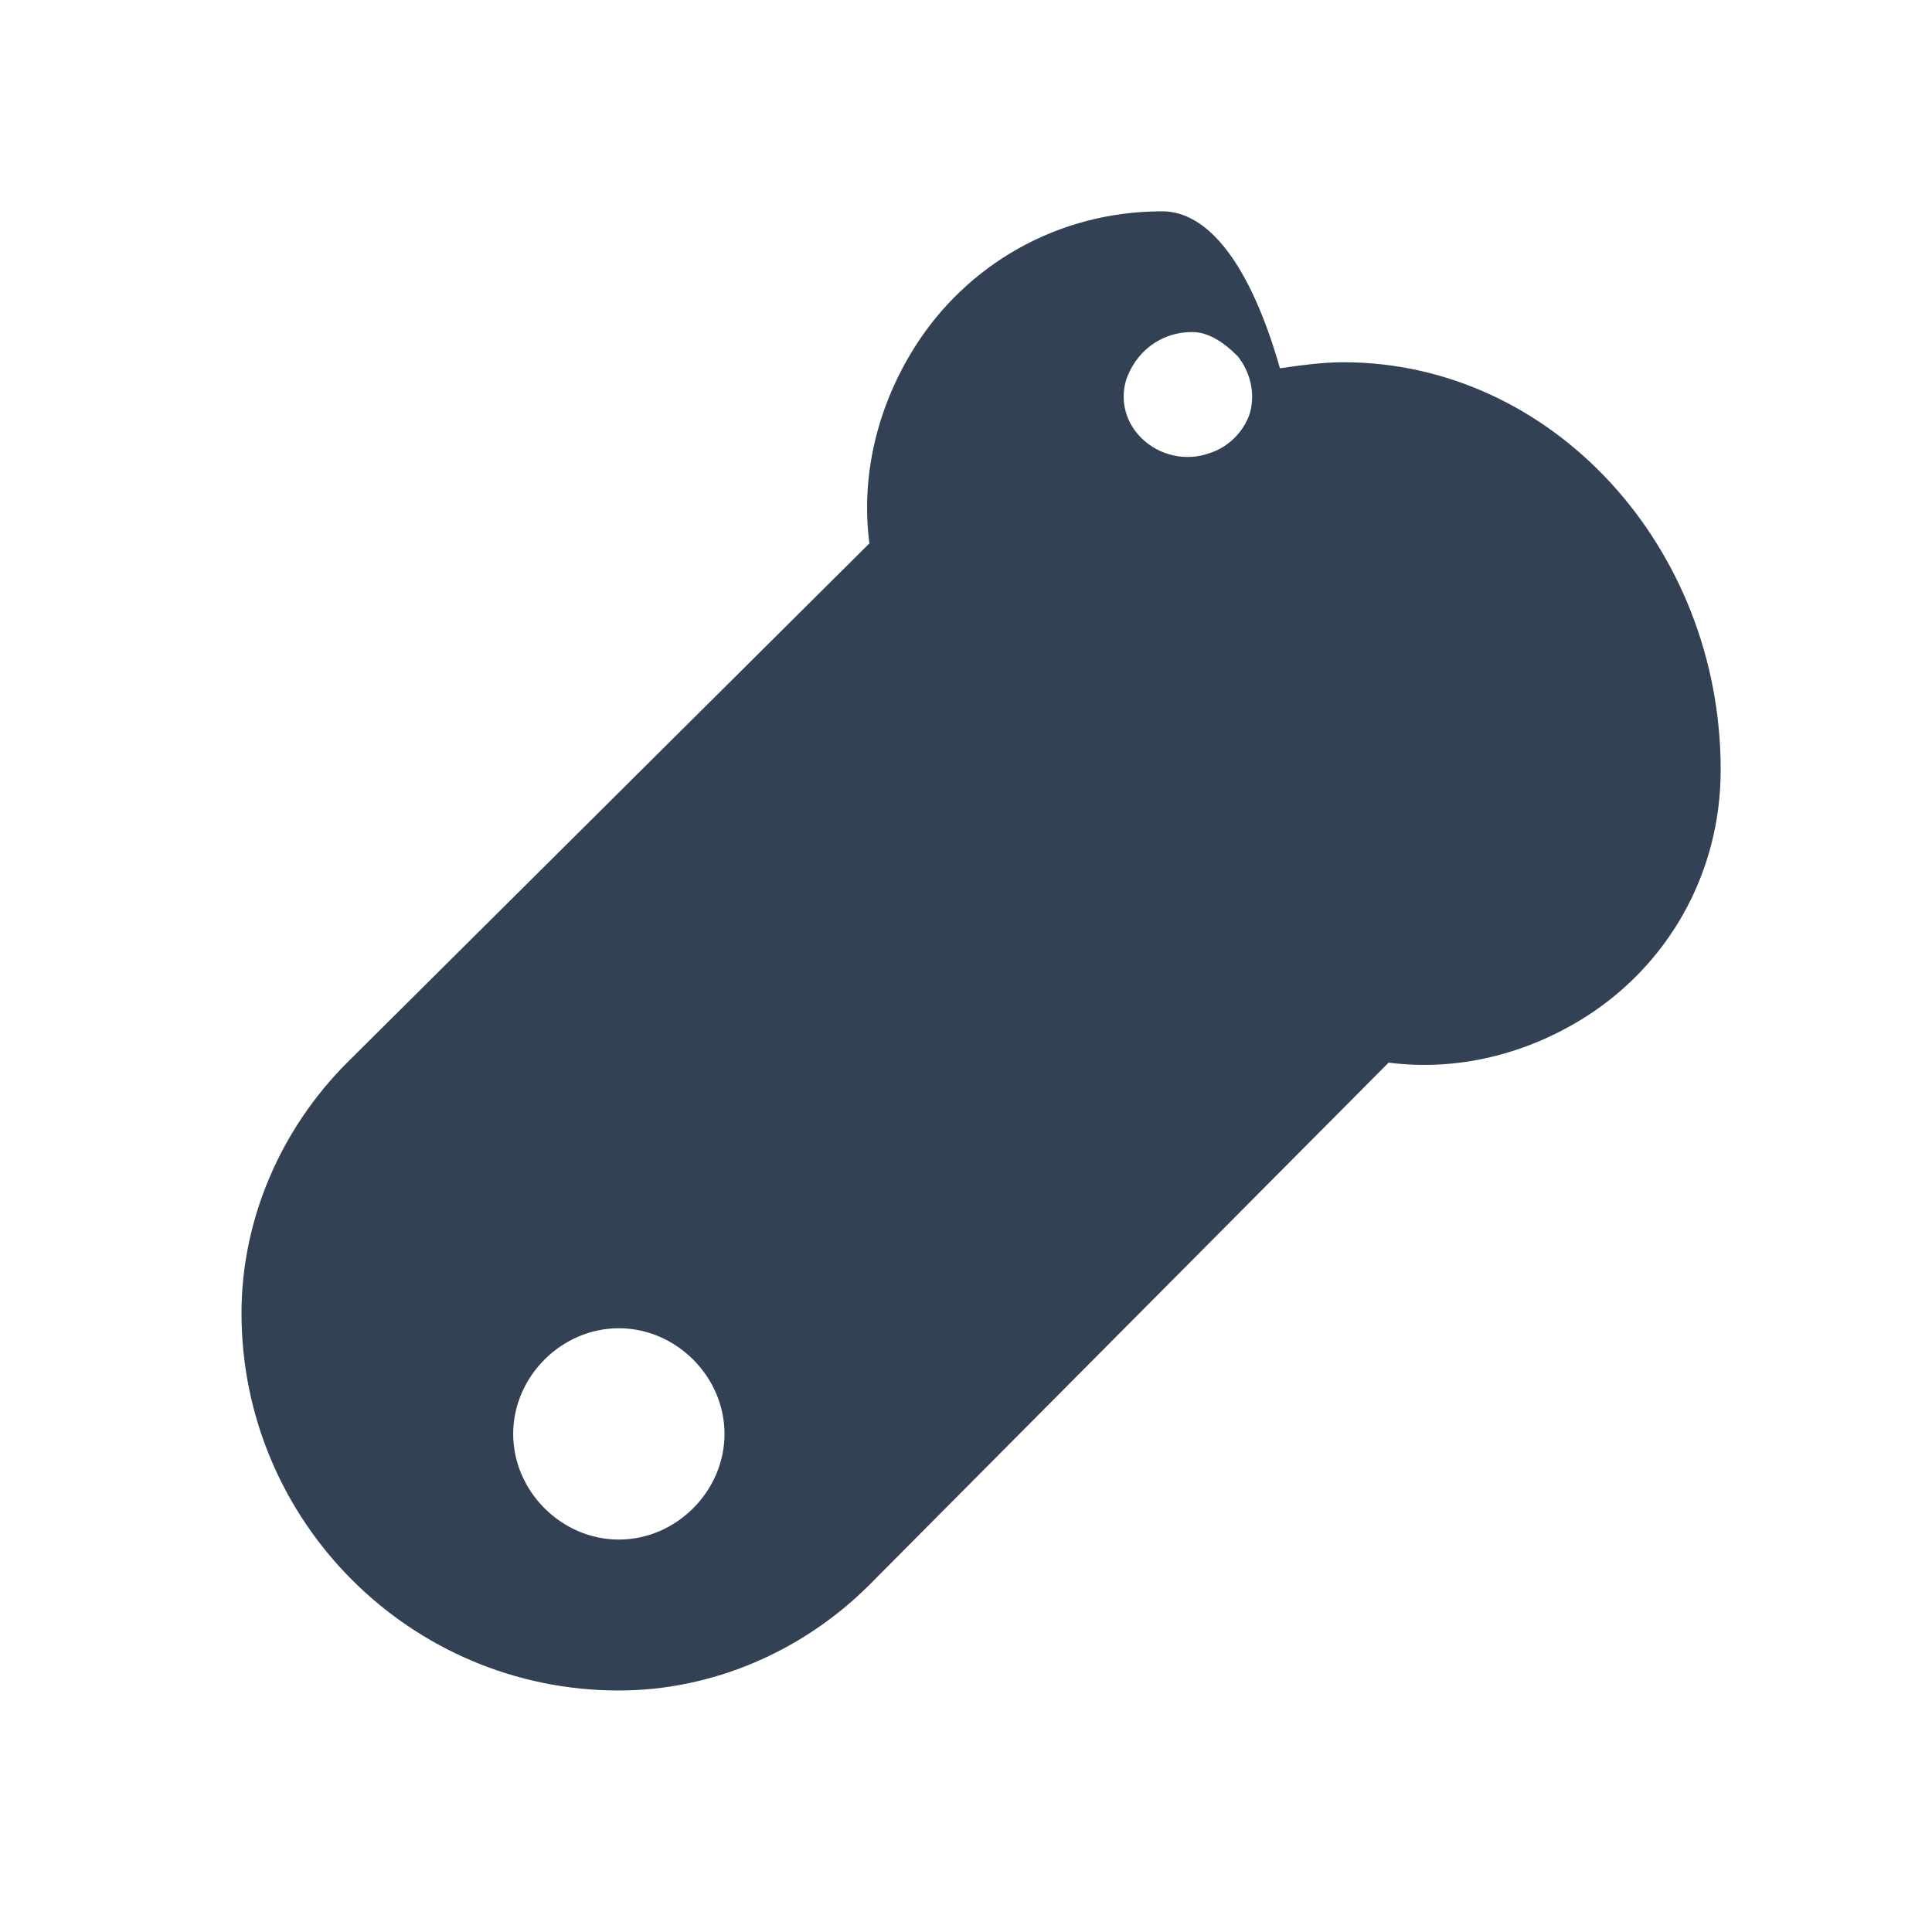
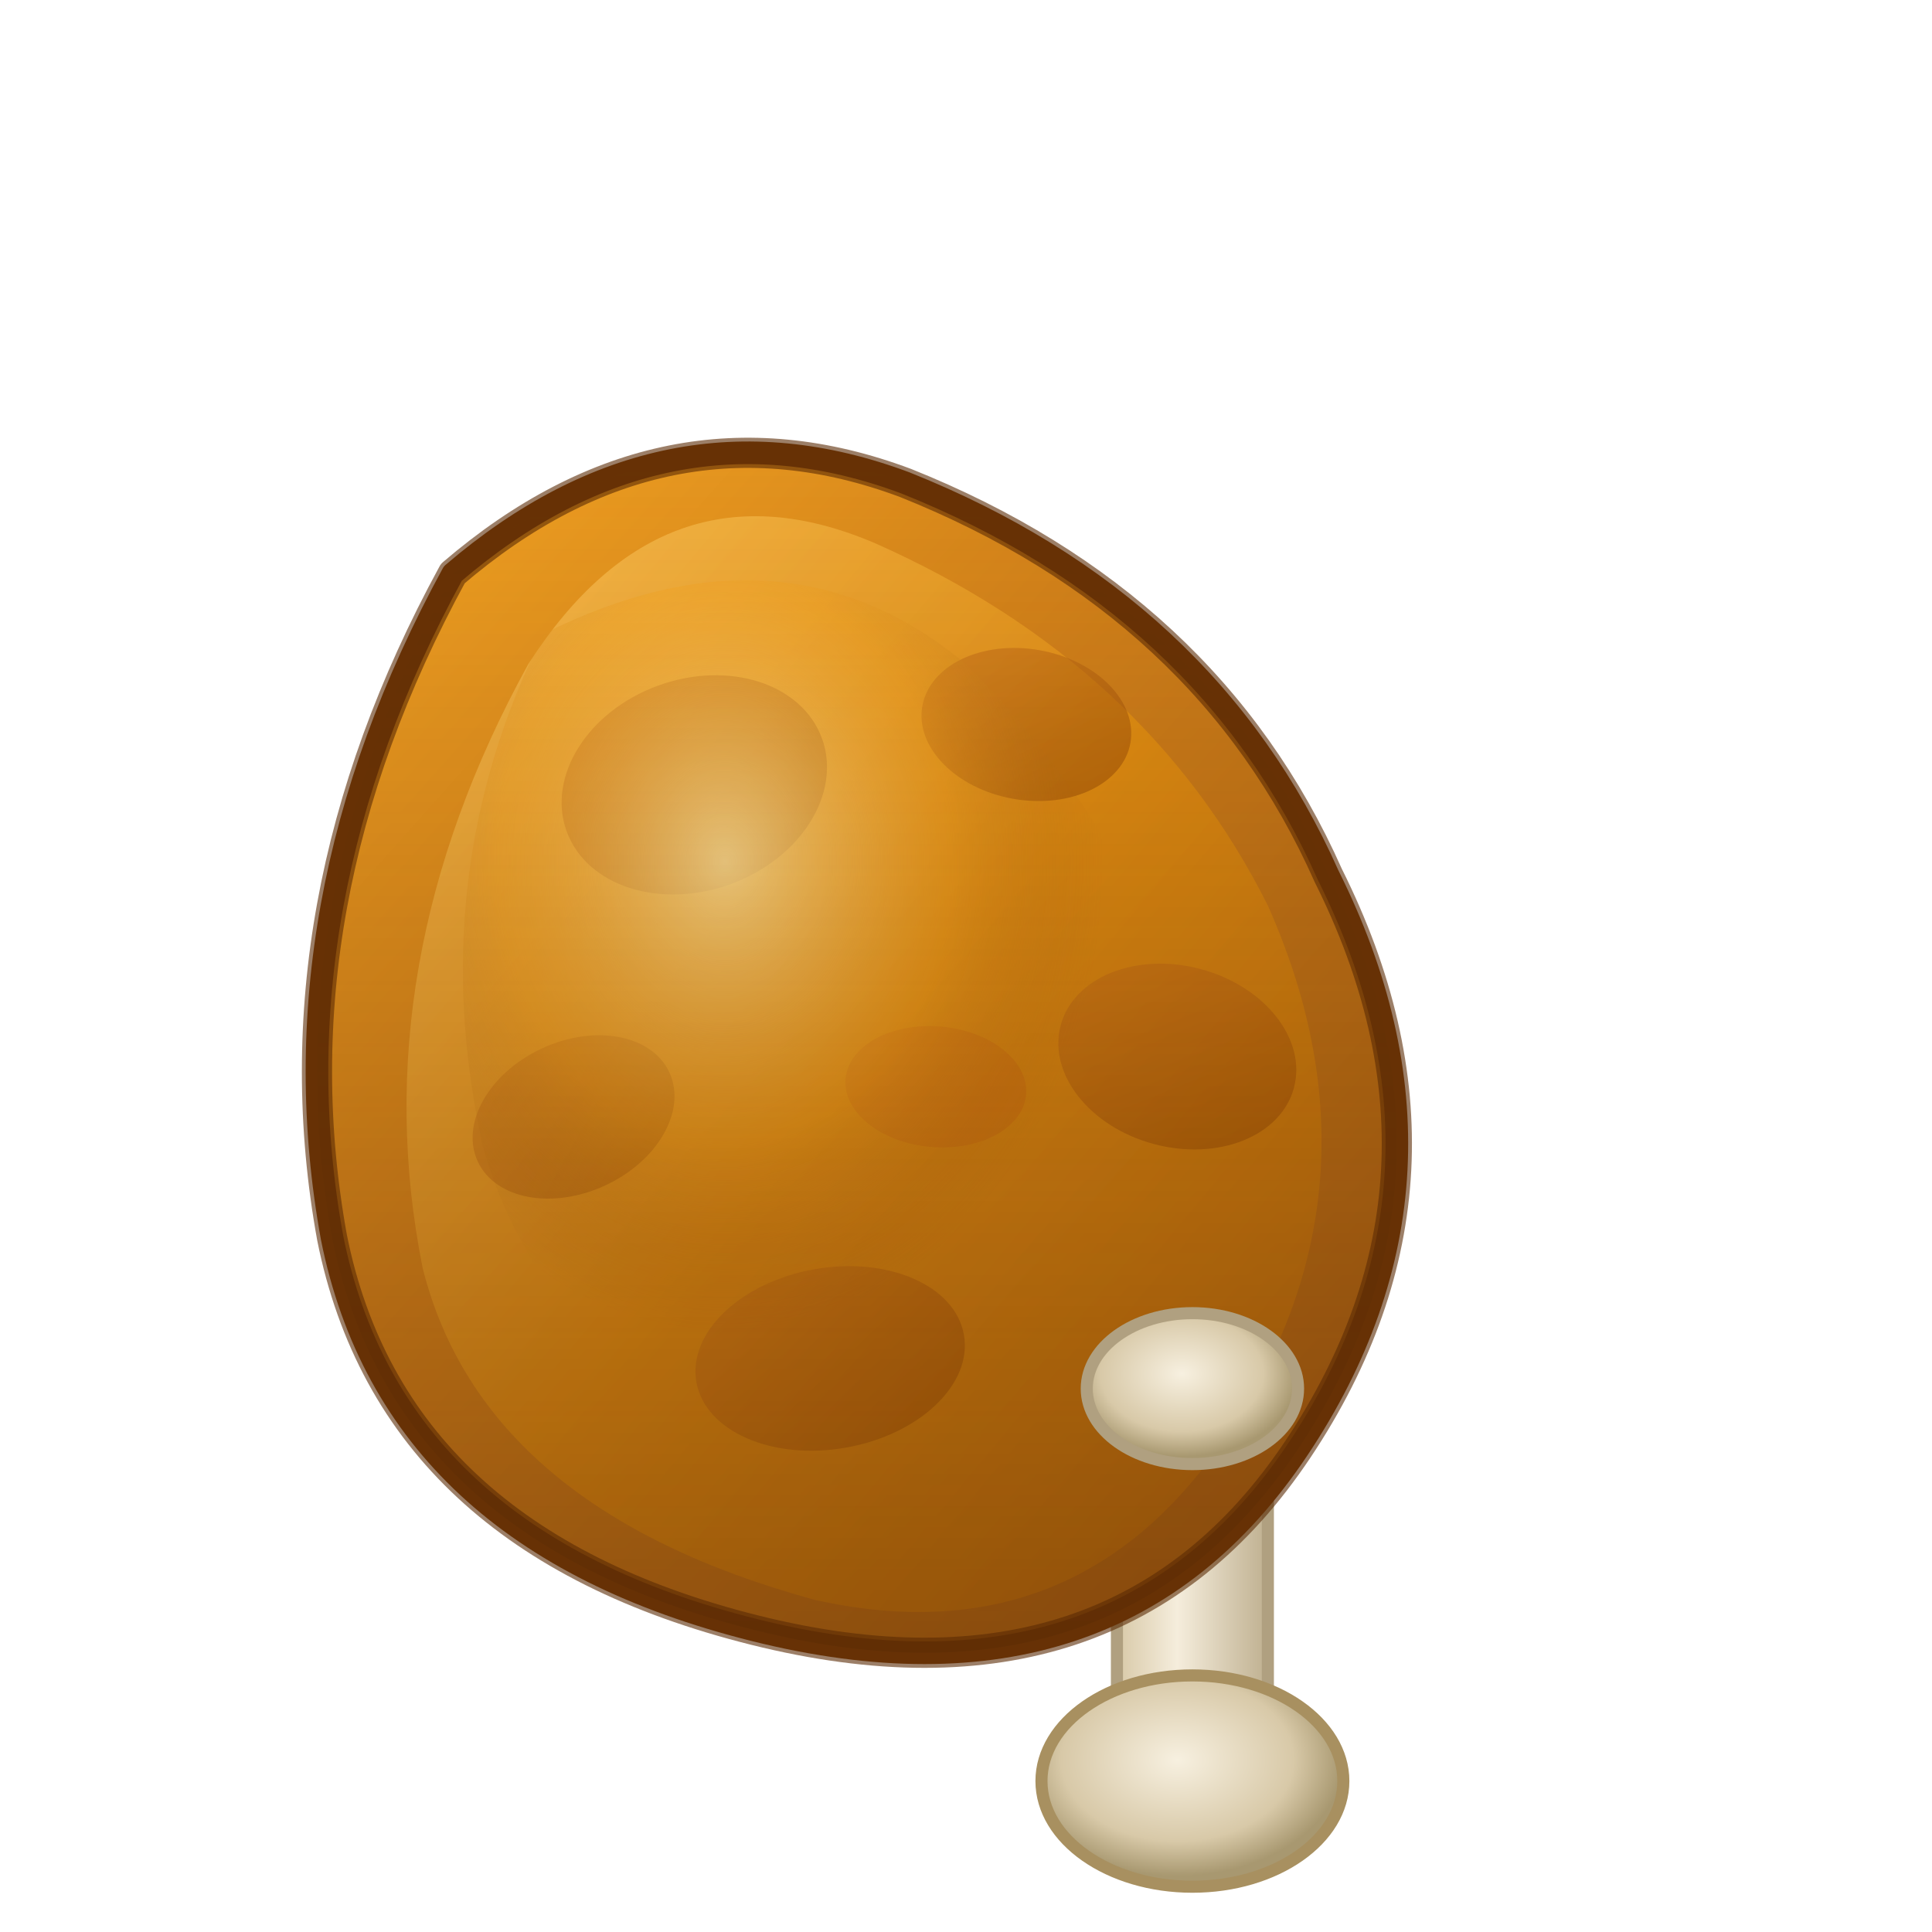
- <svg xmlns="http://www.w3.org/2000/svg" viewBox="0 0 64 64">
-   <path fill="#334155" fill-rule="evenodd" d="M38.5 7c-3.5 0-6.5 1.8-8.2 4.5-1.2 1.9-1.8 4.2-1.5 6.5L11.5 35.2C9.3 37.4 8 40.4 8 43.5 8 50.4 13.6 56 20.5 56c3.1 0 6.1-1.3 8.3-3.5l17.2-17.3c2.3.3 4.6-.3 6.5-1.5C55.2 32 57 29 57 25.5 57 18.1 51.4 12 44.5 12c-.7 0-1.4.1-2.1.2C41.4 8.7 40 7 38.5 7zm1 4c.5 0 1 .3 1.5.8.4.5.6 1.2.4 1.9-.2.6-.7 1.1-1.3 1.3-.8.3-1.7.1-2.3-.5-.5-.5-.7-1.2-.5-1.9.3-.9 1.1-1.6 2.2-1.6zM20.5 44c1.9 0 3.5 1.6 3.5 3.5S22.4 51 20.5 51 17 49.4 17 47.5s1.6-3.5 3.5-3.5z" />
-   <path fill="#334155" d="M29.8 18c.8 1.5 1.2 3.2 1.2 5 0 1.2-.2 2.4-.6 3.5l3.2-3.2c-.3-1.8-.1-3.6.5-5.3l-4.3 0z" />
+ <svg xmlns="http://www.w3.org/2000/svg" viewBox="0 0 128 128">
+   <defs>
+     <linearGradient id="g_chicken-leg_skin1" x1="0%" y1="0%" x2="100%" y2="100%">
+       <stop offset="0%" stop-color="#F5A623" />
+       <stop offset="40%" stop-color="#D4831A" />
+       <stop offset="100%" stop-color="#A05A10" />
+     </linearGradient>
+     <linearGradient id="g_chicken-leg_skin2" x1="0%" y1="0%" x2="100%" y2="100%">
+       <stop offset="0%" stop-color="#FFCE6A" />
+       <stop offset="50%" stop-color="#E8940E" />
+       <stop offset="100%" stop-color="#B86A0A" />
+     </linearGradient>
+     <radialGradient id="g_chicken-leg_highlight" cx="35%" cy="30%" r="50%">
+       <stop offset="0%" stop-color="#FFE49A" stop-opacity="0.9" />
+       <stop offset="60%" stop-color="#F5A623" stop-opacity="0.4" />
+       <stop offset="100%" stop-color="#A05A10" stop-opacity="0" />
+     </radialGradient>
+     <linearGradient id="g_chicken-leg_bone" x1="0%" y1="0%" x2="100%" y2="0%">
+       <stop offset="0%" stop-color="#D8C9A8" />
+       <stop offset="40%" stop-color="#F5EDDC" />
+       <stop offset="100%" stop-color="#BFB090" />
+     </linearGradient>
+     <radialGradient id="g_chicken-leg_boneknob" cx="45%" cy="40%" r="55%">
+       <stop offset="0%" stop-color="#F7F0E0" />
+       <stop offset="70%" stop-color="#D8C9A8" />
+       <stop offset="100%" stop-color="#A89870" />
+     </radialGradient>
+     <linearGradient id="g_chicken-leg_shadow" x1="0%" y1="0%" x2="0%" y2="100%">
+       <stop offset="0%" stop-color="#7A3D08" stop-opacity="0" />
+       <stop offset="100%" stop-color="#5A2A04" stop-opacity="0.45" />
+     </linearGradient>
+     <linearGradient id="g_chicken-leg_crisp1" x1="0%" y1="0%" x2="100%" y2="100%">
+       <stop offset="0%" stop-color="#C8701A" />
+       <stop offset="100%" stop-color="#8B4200" />
+     </linearGradient>
+   </defs>
+   <rect x="74" y="88" width="10" height="30" rx="5" ry="5" fill="url(#g_chicken-leg_bone)" stroke="#B0A080" stroke-width="0.8" />
+   <ellipse cx="79" cy="118" rx="10" ry="7" fill="url(#g_chicken-leg_boneknob)" stroke="#A89060" stroke-width="0.8" />
+   <path d="M 30 38 Q 18 60 22 82 Q 26 102 50 108 Q 74 114 86 96 Q 98 78 88 58 Q 80 40 60 32 Q 44 26 30 38 Z" fill="url(#g_chicken-leg_skin1)" stroke="#7A3D08" stroke-width="1.5" stroke-linejoin="round" />
+   <path d="M 35 44 Q 24 64 28 84 Q 32 100 54 106 Q 72 110 82 94 Q 92 78 84 60 Q 76 44 58 36 Q 44 30 35 44 Z" fill="url(#g_chicken-leg_skin2)" stroke="none" opacity="0.7" />
+   <ellipse cx="46" cy="52" rx="9" ry="7" fill="url(#g_chicken-leg_crisp1)" opacity="0.6" transform="rotate(-20 46 52)" />
+   <ellipse cx="68" cy="48" rx="7" ry="5" fill="url(#g_chicken-leg_crisp1)" opacity="0.5" transform="rotate(10 68 48)" />
+   <ellipse cx="78" cy="70" rx="8" ry="6" fill="url(#g_chicken-leg_crisp1)" opacity="0.5" transform="rotate(15 78 70)" />
+   <ellipse cx="55" cy="90" rx="9" ry="6" fill="url(#g_chicken-leg_crisp1)" opacity="0.45" transform="rotate(-10 55 90)" />
+   <ellipse cx="38" cy="74" rx="7" ry="5" fill="url(#g_chicken-leg_crisp1)" opacity="0.4" transform="rotate(-25 38 74)" />
+   <ellipse cx="62" cy="72" rx="6" ry="4" fill="#C86010" opacity="0.35" transform="rotate(5 62 72)" />
+   <path d="M 36 42 Q 28 58 32 76 Q 36 90 52 98 Q 64 104 74 96 Q 82 88 80 72 Q 76 56 64 44 Q 52 34 36 42 Z" fill="url(#g_chicken-leg_highlight)" stroke="none" />
+   <path d="M 30 38 Q 18 60 22 82 Q 26 102 50 108 Q 74 114 86 96 Q 98 78 88 58 Q 80 40 60 32 Q 44 26 30 38 Z" fill="url(#g_chicken-leg_shadow)" stroke="none" />
+   <ellipse cx="79" cy="92" rx="7" ry="5" fill="url(#g_chicken-leg_boneknob)" stroke="#B0A080" stroke-width="0.8" />
+   <path d="M 30 38 Q 18 60 22 82 Q 26 102 50 108 Q 74 114 86 96 Q 98 78 88 58 Q 80 40 60 32 Q 44 26 30 38 Z" fill="none" stroke="#5A2A04" stroke-width="2" stroke-linejoin="round" opacity="0.6" />
</svg>
